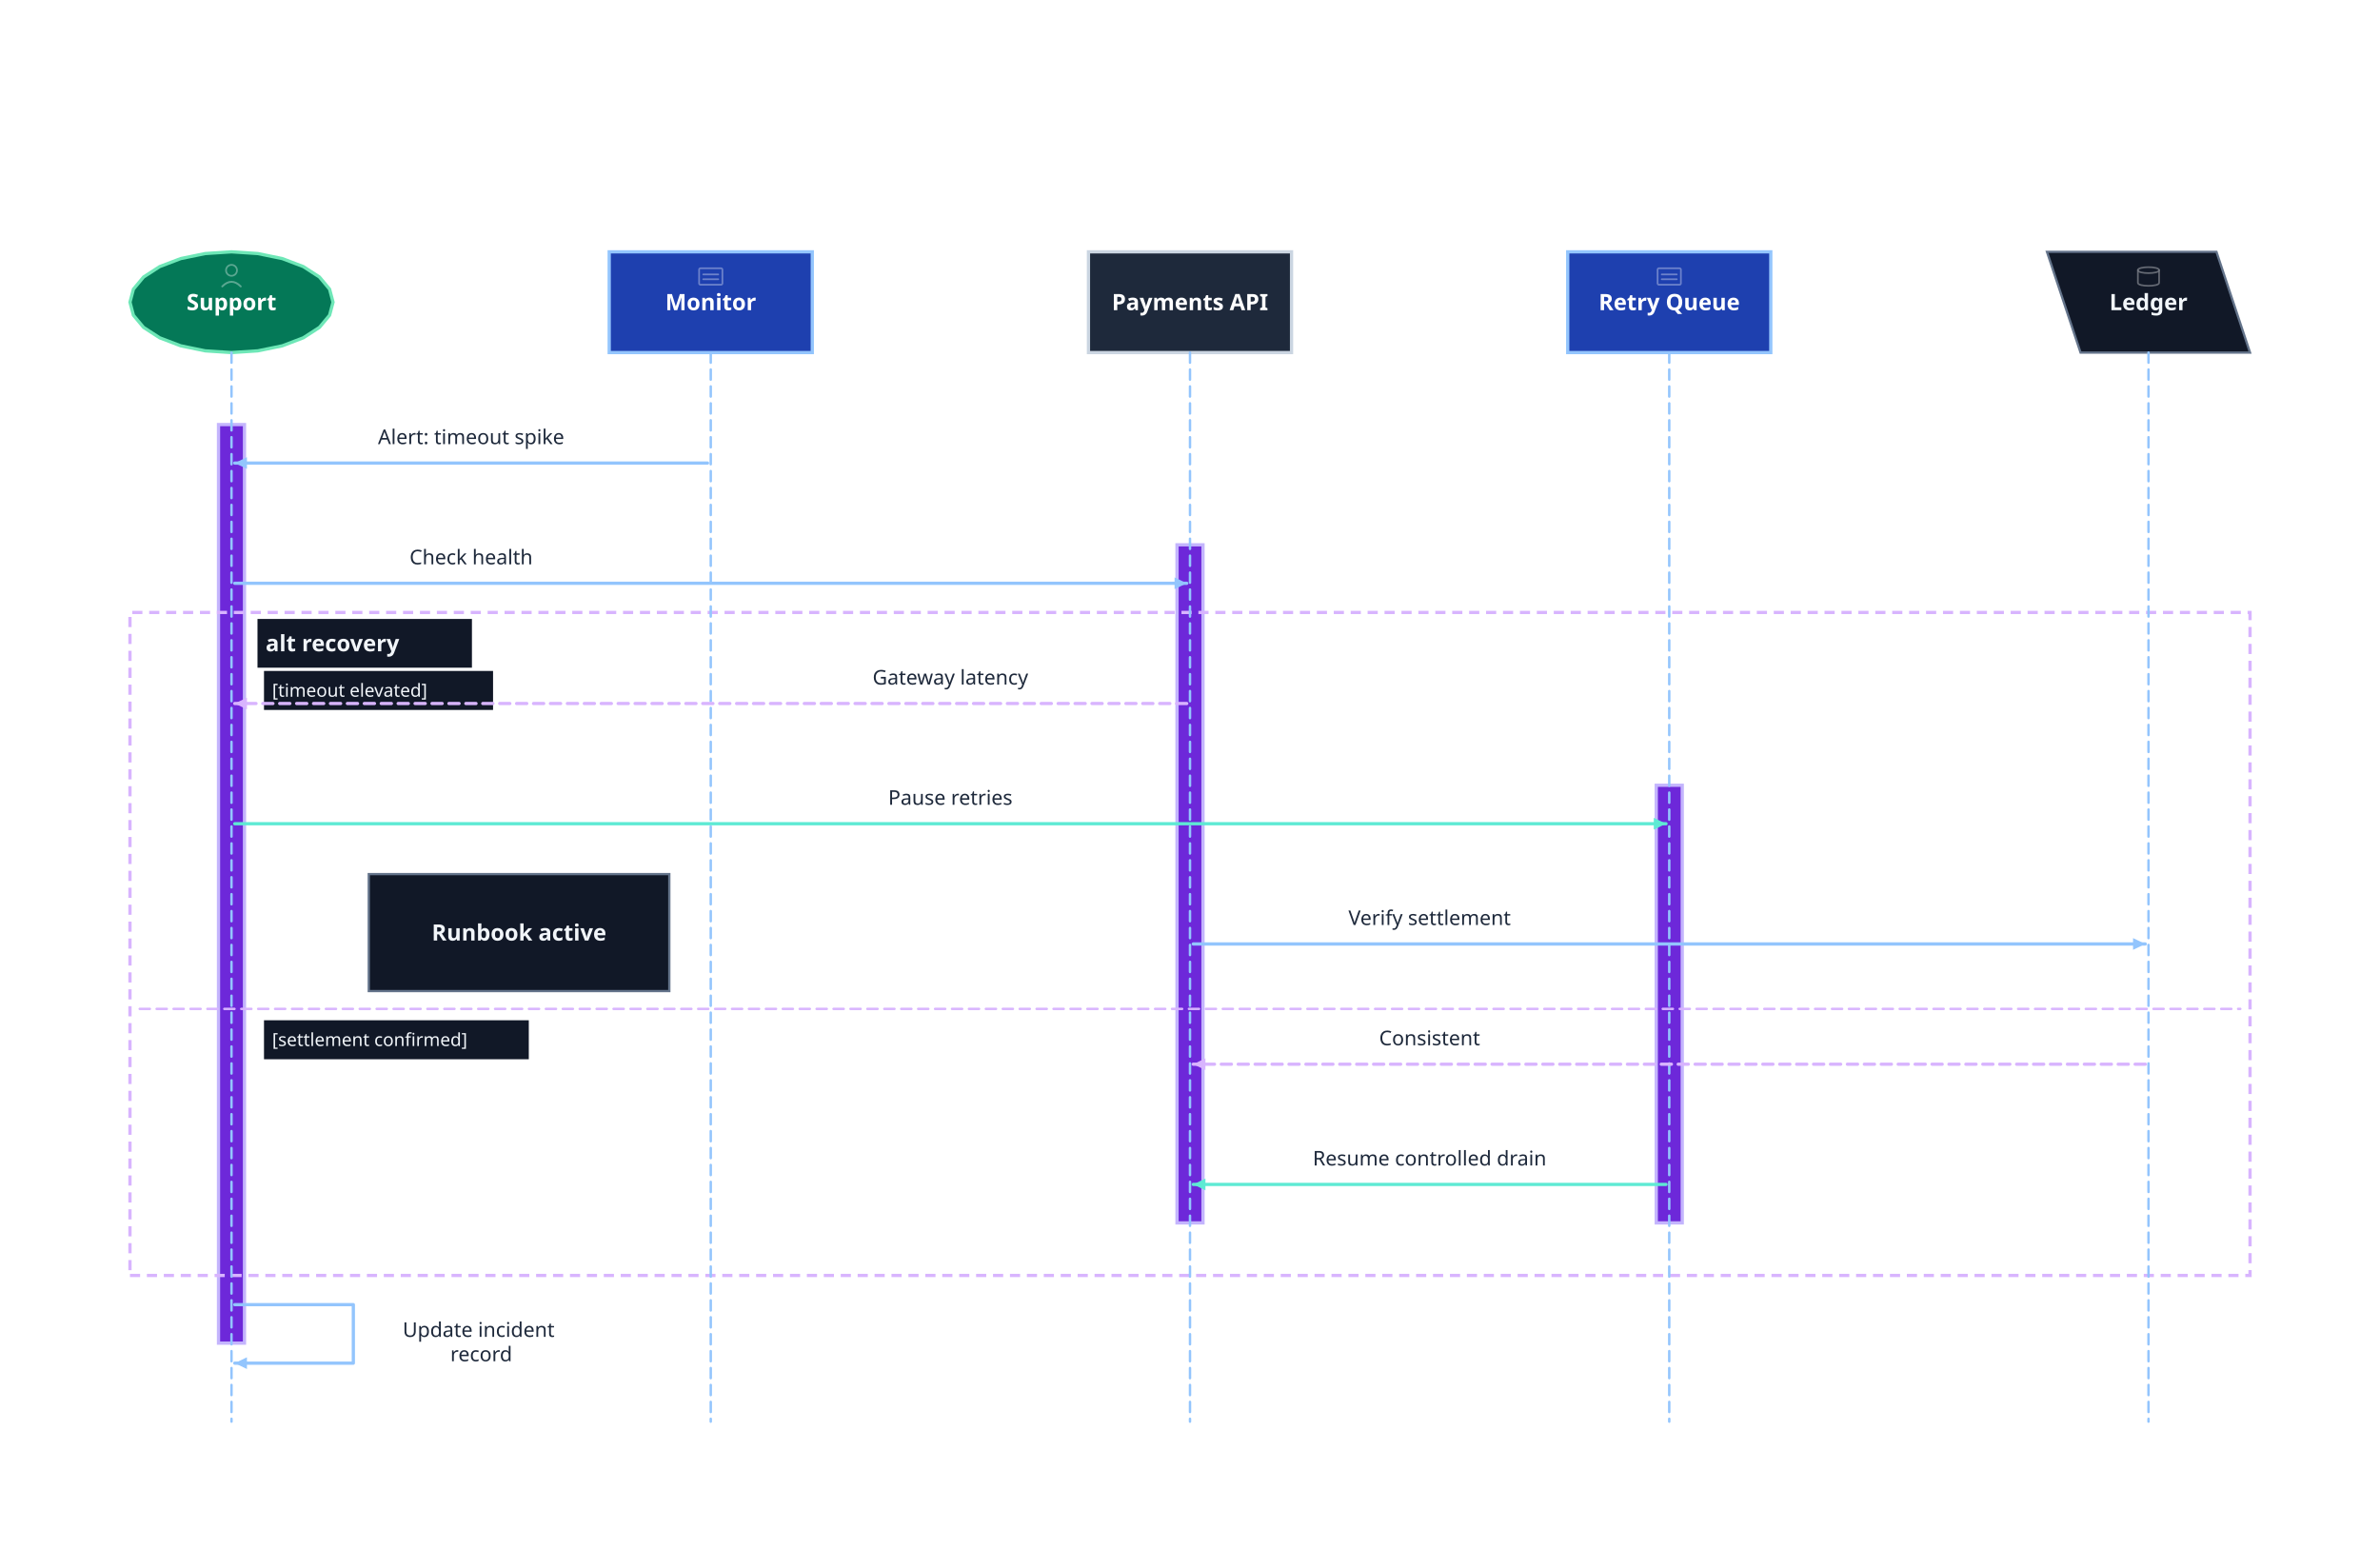
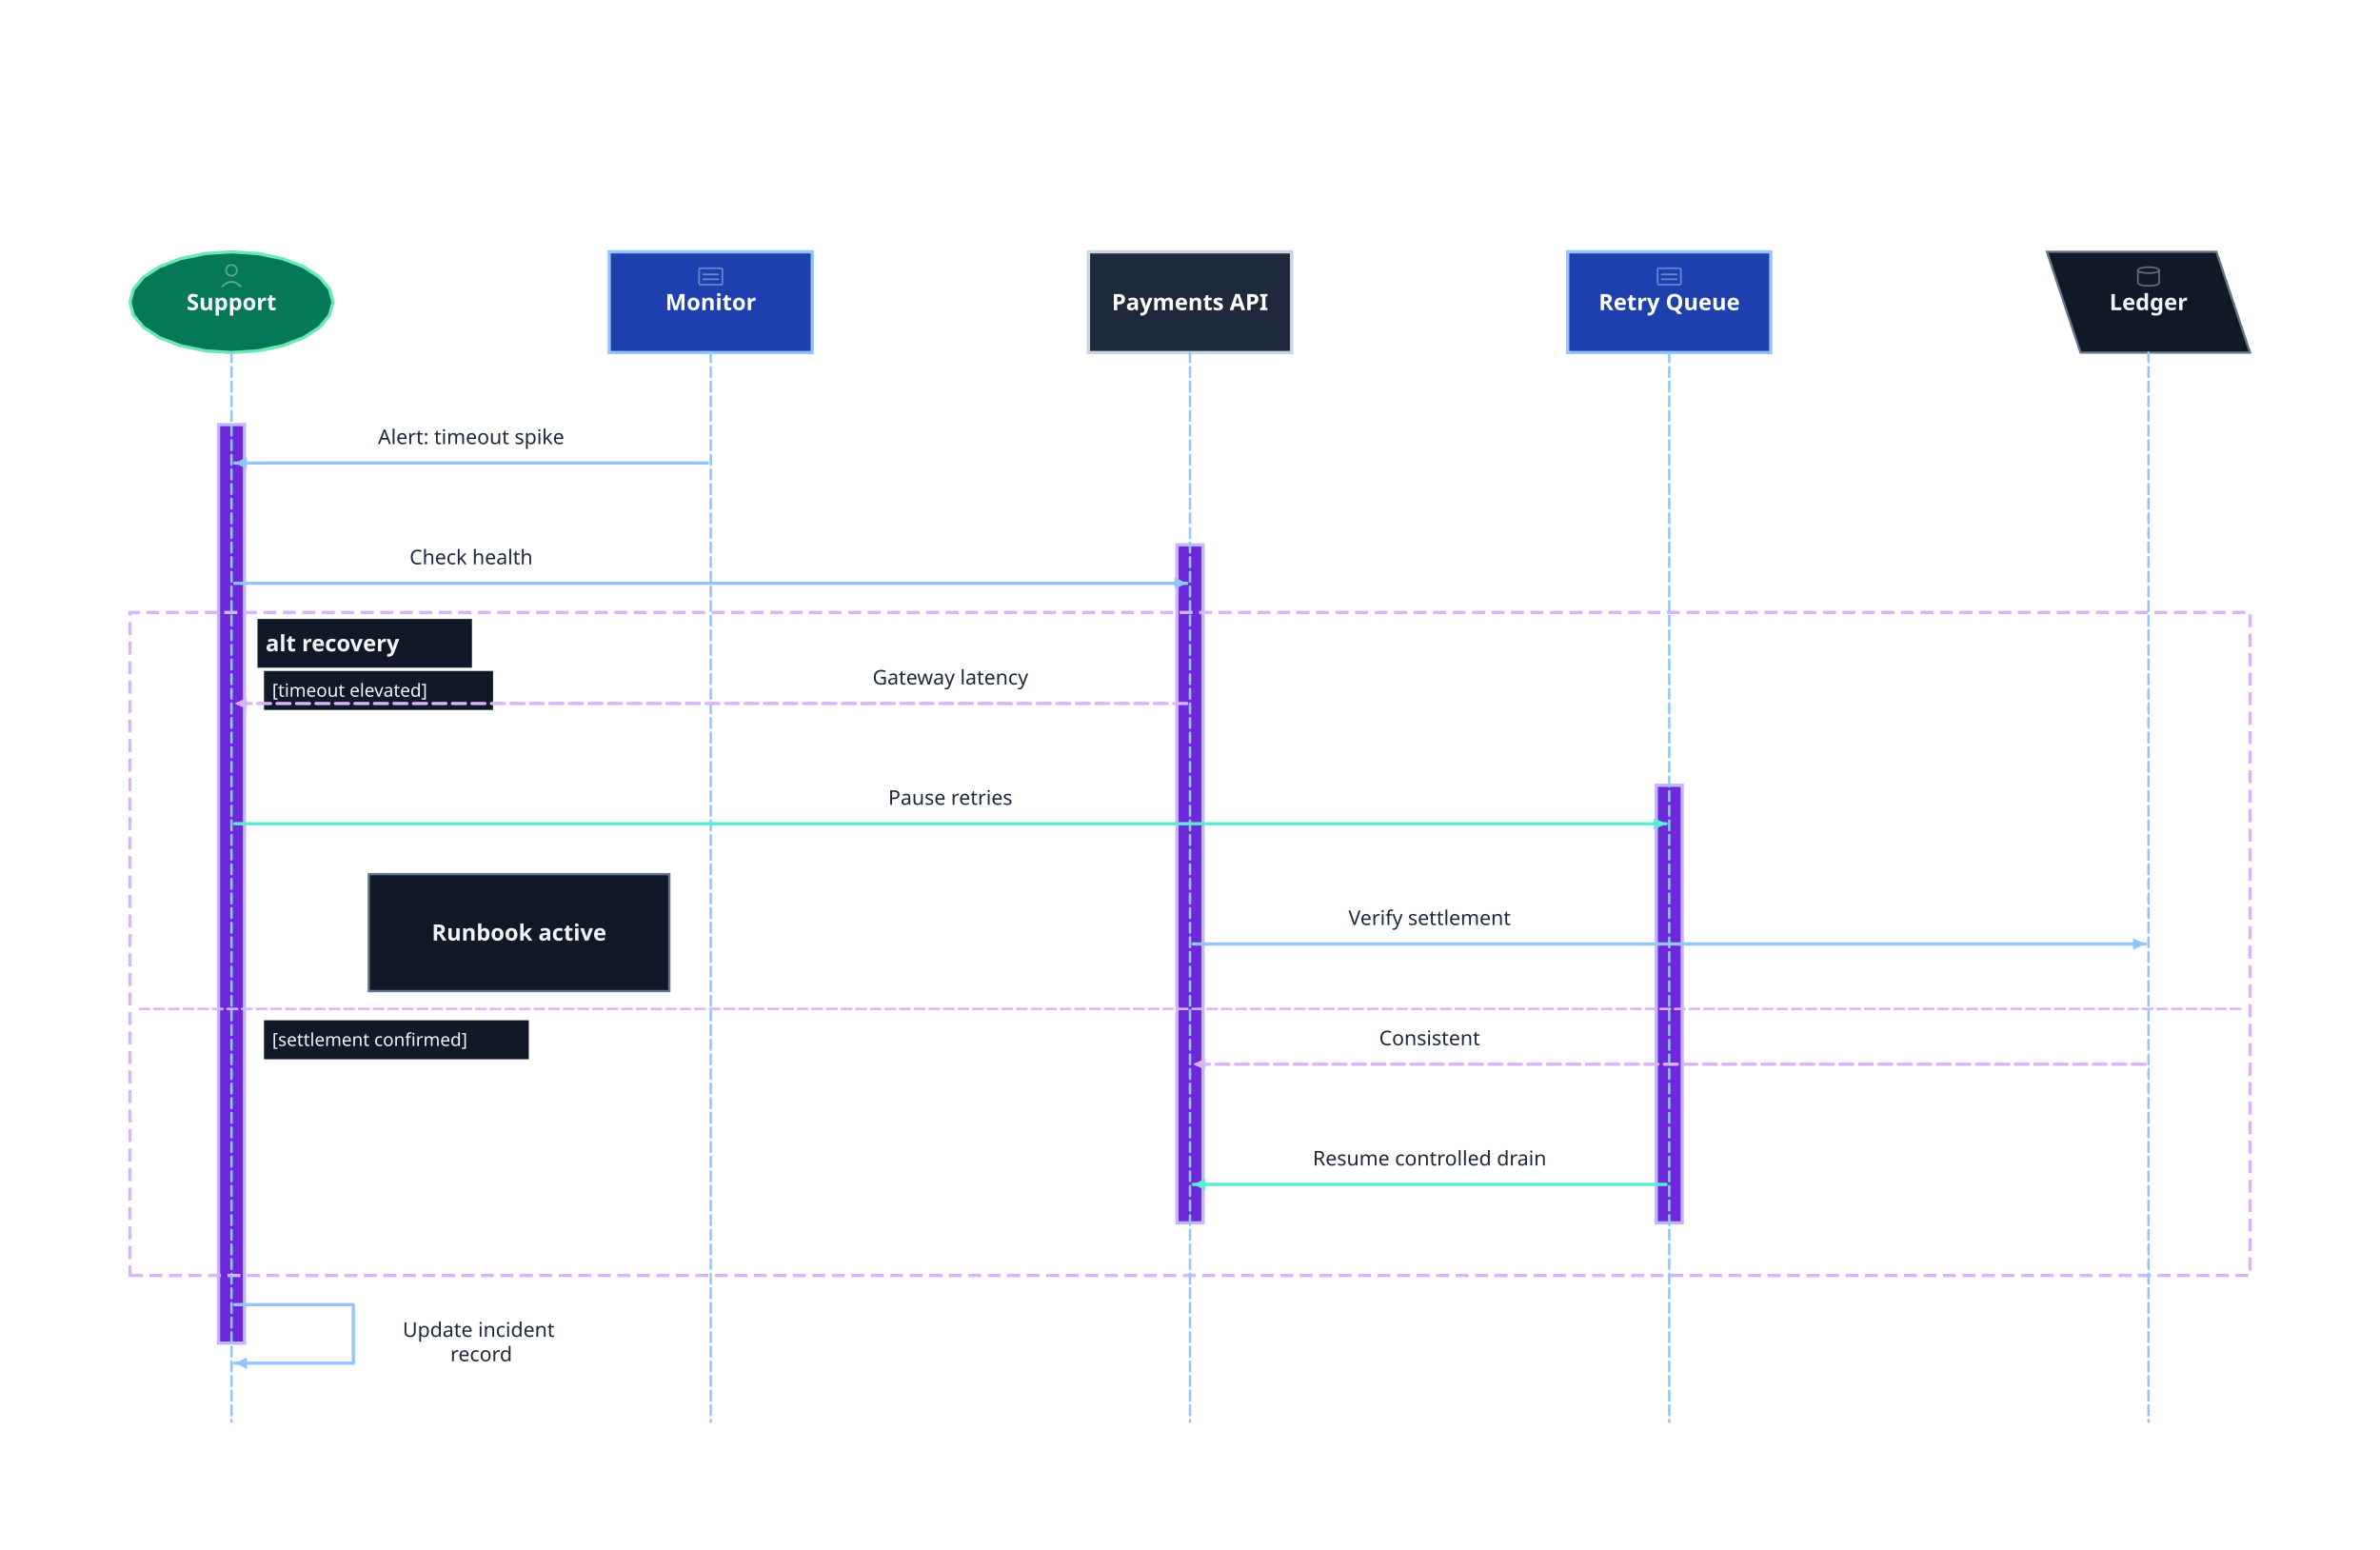
<svg xmlns="http://www.w3.org/2000/svg" width="1406.4" height="915.84" viewBox="0 0 1406.4 915.84" role="img" aria-label="Premium Incident Sequence">
  <rect x="0" y="0" width="1406.4" height="915.84" fill="#FFFFFF" />
  <g data-officeimo-visio-page="Premium Incident Sequence">
    <g data-visio-shape-id="title" data-visio-nameu="Text Box">
      <path d="M 76.8 115.2 L 1329.6 115.2 L 1329.6 72 L 76.8 72 Z" data-officeimo-preserved-geometry="true" fill="none" stroke="none" />
      <text x="703.2" y="93.6" font-family="Aptos" font-size="26.667" text-anchor="middle" dominant-baseline="middle" fill="#FFFFFF" font-weight="700">
        <tspan x="703.2" dy="0">Payment Timeout - Detection and Recovery</tspan>
      </text>
    </g>
    <g data-visio-shape-id="support" data-visio-nameu="Circle">
      <path d="M 196.8 178.56 L 194.756 170.858 L 188.762 163.68 L 179.226 157.517 L 166.8 152.787 L 152.329 149.814 L 136.8 148.8 L 121.271 149.814 L 106.8 152.787 L 94.374 157.517 L 84.838 163.68 L 78.844 170.858 L 76.8 178.56 L 78.844 186.262 L 84.838 193.44 L 94.374 199.603 L 106.8 204.333 L 121.271 207.306 L 136.8 208.32 L 152.329 207.306 L 166.8 204.333 L 179.226 199.603 L 188.762 193.44 L 194.756 186.262 Z" data-officeimo-preserved-geometry="true" fill="#047857" stroke="#6EE7B7" stroke-width="1.92" />
      <g data-officeimo-stencil-artwork="true" data-officeimo-stencil-key="person" opacity="0.42">
        <circle cx="136.8" cy="159.728" r="3.238" fill="none" stroke="#FFFFFF" stroke-opacity="0.824" stroke-width="1.012" stroke-linecap="round" stroke-linejoin="round" />
-         <path d="M 131.336 169.239 Q 136.8 163.775 142.264 169.239" fill="none" stroke="#FFFFFF" stroke-opacity="0.824" stroke-width="1.113" stroke-linecap="round" stroke-linejoin="round" />
+         <path d="M131.336 169.239Q136.8 163.775 142.264 169.239" fill="none" stroke="#FFFFFF" stroke-opacity="0.824" stroke-width="1.113" stroke-linecap="round" stroke-linejoin="round" />
      </g>
      <text x="136.8" y="178.56" font-family="Aptos" font-size="13.333" text-anchor="middle" dominant-baseline="middle" fill="#FFFFFF" font-weight="700">
        <tspan x="136.8" dy="0">Support</tspan>
      </text>
    </g>
    <g data-visio-shape-id="support-lifeline-end" data-visio-nameu="Circle">
      <path d="M 138.72 841.92 L 138.655 841.423 L 138.463 840.96 L 138.158 840.562 L 137.76 840.257 L 137.297 840.065 L 136.8 840 L 136.303 840.065 L 135.84 840.257 L 135.442 840.562 L 135.137 840.96 L 134.945 841.423 L 134.88 841.92 L 134.945 842.417 L 135.137 842.88 L 135.442 843.278 L 135.84 843.583 L 136.303 843.775 L 136.8 843.84 L 137.297 843.775 L 137.76 843.583 L 138.158 843.278 L 138.463 842.88 L 138.655 842.417 Z" data-officeimo-preserved-geometry="true" fill="none" stroke="none" />
    </g>
    <g data-visio-shape-id="monitor" data-visio-nameu="Rectangle">
      <path d="M 360 208.32 L 480 208.32 L 480 148.8 L 360 148.8 Z" data-officeimo-preserved-geometry="true" fill="#1E40AF" stroke="#93C5FD" stroke-width="1.92" />
      <g data-officeimo-stencil-artwork="true" data-officeimo-stencil-key="compute" opacity="0.42">
        <rect x="413.119" y="158.514" width="13.761" height="9.714" rx="0.777" fill="none" stroke="#FFFFFF" stroke-opacity="0.824" stroke-width="1" stroke-linecap="round" stroke-linejoin="round" />
        <line x1="415.548" y1="162.156" x2="424.452" y2="162.156" stroke="#FFFFFF" stroke-opacity="0.824" stroke-width="1" stroke-linecap="round" />
        <line x1="415.548" y1="164.989" x2="424.452" y2="164.989" stroke="#FFFFFF" stroke-opacity="0.824" stroke-width="1" stroke-linecap="round" />
      </g>
      <text x="420" y="178.56" font-family="Aptos" font-size="13.333" text-anchor="middle" dominant-baseline="middle" fill="#FFFFFF" font-weight="700">
        <tspan x="420" dy="0">Monitor</tspan>
      </text>
    </g>
    <g data-visio-shape-id="monitor-lifeline-end" data-visio-nameu="Circle">
      <path d="M 421.92 841.92 L 421.855 841.423 L 421.663 840.96 L 421.358 840.562 L 420.96 840.257 L 420.497 840.065 L 420 840 L 419.503 840.065 L 419.04 840.257 L 418.642 840.562 L 418.337 840.96 L 418.145 841.423 L 418.08 841.92 L 418.145 842.417 L 418.337 842.88 L 418.642 843.278 L 419.04 843.583 L 419.503 843.775 L 420 843.84 L 420.497 843.775 L 420.96 843.583 L 421.358 843.278 L 421.663 842.88 L 421.855 842.417 Z" data-officeimo-preserved-geometry="true" fill="none" stroke="none" />
    </g>
    <g data-visio-shape-id="api" data-visio-nameu="Rectangle">
      <path d="M 643.2 208.32 L 763.2 208.32 L 763.2 148.8 L 643.2 148.8 Z" data-officeimo-preserved-geometry="true" fill="#1E293B" stroke="#CBD5E1" stroke-width="1.92" />
      <text x="703.2" y="178.56" font-family="Aptos" font-size="13.333" text-anchor="middle" dominant-baseline="middle" fill="#FFFFFF" font-weight="700">
        <tspan x="703.2" dy="0">Payments API</tspan>
      </text>
    </g>
    <g data-visio-shape-id="api-lifeline-end" data-visio-nameu="Circle">
      <path d="M 705.12 841.92 L 705.055 841.423 L 704.863 840.96 L 704.558 840.562 L 704.16 840.257 L 703.697 840.065 L 703.2 840 L 702.703 840.065 L 702.24 840.257 L 701.842 840.562 L 701.537 840.96 L 701.345 841.423 L 701.28 841.92 L 701.345 842.417 L 701.537 842.88 L 701.842 843.278 L 702.24 843.583 L 702.703 843.775 L 703.2 843.84 L 703.697 843.775 L 704.16 843.583 L 704.558 843.278 L 704.863 842.88 L 705.055 842.417 Z" data-officeimo-preserved-geometry="true" fill="none" stroke="none" />
    </g>
    <g data-visio-shape-id="queue" data-visio-nameu="Rectangle">
      <path d="M 926.4 208.32 L 1046.4 208.32 L 1046.4 148.8 L 926.4 148.8 Z" data-officeimo-preserved-geometry="true" fill="#1E40AF" stroke="#93C5FD" stroke-width="1.92" />
      <g data-officeimo-stencil-artwork="true" data-officeimo-stencil-key="compute" opacity="0.42">
        <rect x="979.519" y="158.514" width="13.761" height="9.714" rx="0.777" fill="none" stroke="#FFFFFF" stroke-opacity="0.824" stroke-width="1" stroke-linecap="round" stroke-linejoin="round" />
        <line x1="981.948" y1="162.156" x2="990.852" y2="162.156" stroke="#FFFFFF" stroke-opacity="0.824" stroke-width="1" stroke-linecap="round" />
        <line x1="981.948" y1="164.989" x2="990.852" y2="164.989" stroke="#FFFFFF" stroke-opacity="0.824" stroke-width="1" stroke-linecap="round" />
      </g>
      <text x="986.4" y="178.56" font-family="Aptos" font-size="13.333" text-anchor="middle" dominant-baseline="middle" fill="#FFFFFF" font-weight="700">
        <tspan x="986.4" dy="0">Retry Queue</tspan>
      </text>
    </g>
    <g data-visio-shape-id="queue-lifeline-end" data-visio-nameu="Circle">
      <path d="M 988.32 841.92 L 988.255 841.423 L 988.063 840.96 L 987.758 840.562 L 987.36 840.257 L 986.897 840.065 L 986.4 840 L 985.903 840.065 L 985.44 840.257 L 985.042 840.562 L 984.737 840.96 L 984.545 841.423 L 984.48 841.92 L 984.545 842.417 L 984.737 842.88 L 985.042 843.278 L 985.44 843.583 L 985.903 843.775 L 986.4 843.84 L 986.897 843.775 L 987.36 843.583 L 987.758 843.278 L 988.063 842.88 L 988.255 842.417 Z" data-officeimo-preserved-geometry="true" fill="none" stroke="none" />
    </g>
    <g data-visio-shape-id="ledger" data-visio-nameu="Data">
      <path d="M 1229.44 208.32 L 1329.6 208.32 L 1309.76 148.8 L 1209.6 148.8 Z" data-officeimo-preserved-geometry="true" fill="#111827" stroke="#64748B" stroke-width="1.344" />
      <g data-officeimo-stencil-artwork="true" data-officeimo-stencil-key="data" opacity="0.42">
-         <path d="M 1263.327 159.615 C 1263.327 157.267 1275.873 157.267 1275.873 159.615 L 1275.873 167.126 C 1275.873 169.474 1263.327 169.474 1263.327 167.126 Z" fill="none" stroke="#FFFFFF" stroke-opacity="0.824" stroke-width="1" stroke-linecap="round" stroke-linejoin="round" />
-         <path d="M 1263.327 159.615 C 1263.327 161.962 1275.873 161.962 1275.873 159.615" fill="none" stroke="#FFFFFF" stroke-opacity="0.824" stroke-width="1" stroke-linecap="round" stroke-linejoin="round" />
+         <path d="M1263.327 159.615C1263.327 157.267 1275.873 157.267 1275.873 159.615L1275.873 167.126C1275.873 169.474 1263.327 169.474 1263.327 167.126Z" fill="none" stroke="#FFFFFF" stroke-opacity="0.824" stroke-width="1" stroke-linecap="round" stroke-linejoin="round" />
+         <path d="M1263.327 159.615C1263.327 161.962 1275.873 161.962 1275.873 159.615" fill="none" stroke="#FFFFFF" stroke-opacity="0.824" stroke-width="1" stroke-linecap="round" stroke-linejoin="round" />
      </g>
      <text x="1269.6" y="178.56" font-family="Aptos" font-size="13.333" text-anchor="middle" dominant-baseline="middle" fill="#F1F5F9" font-weight="700">
        <tspan x="1269.6" dy="0">Ledger</tspan>
      </text>
    </g>
    <g data-visio-shape-id="ledger-lifeline-end" data-visio-nameu="Circle">
      <path d="M 1271.52 841.92 L 1271.455 841.423 L 1271.263 840.96 L 1270.958 840.562 L 1270.56 840.257 L 1270.097 840.065 L 1269.6 840 L 1269.103 840.065 L 1268.64 840.257 L 1268.242 840.562 L 1267.937 840.96 L 1267.745 841.423 L 1267.68 841.92 L 1267.745 842.417 L 1267.937 842.88 L 1268.242 843.278 L 1268.64 843.583 L 1269.103 843.775 L 1269.6 843.84 L 1270.097 843.775 L 1270.56 843.583 L 1270.958 843.278 L 1271.263 842.88 L 1271.455 842.417 Z" data-officeimo-preserved-geometry="true" fill="none" stroke="none" />
    </g>
    <g data-visio-shape-id="support-active" data-visio-nameu="Rectangle">
      <path d="M 129.12 793.613 L 144.48 793.613 L 144.48 250.867 L 129.12 250.867 Z" data-officeimo-preserved-geometry="true" fill="#6D28D9" stroke="#C4B5FD" stroke-width="1.92" />
    </g>
    <g data-visio-shape-id="api-active" data-visio-nameu="Rectangle">
      <path d="M 695.52 722.573 L 710.88 722.573 L 710.88 321.907 L 695.52 321.907 Z" data-officeimo-preserved-geometry="true" fill="#6D28D9" stroke="#C4B5FD" stroke-width="1.92" />
    </g>
    <g data-visio-shape-id="queue-active" data-visio-nameu="Rectangle">
      <path d="M 978.72 722.573 L 994.08 722.573 L 994.08 463.987 L 978.72 463.987 Z" data-officeimo-preserved-geometry="true" fill="#6D28D9" stroke="#C4B5FD" stroke-width="1.92" />
    </g>
    <g data-visio-shape-id="alert-from" data-visio-nameu="Circle">
      <path d="M 421.92 273.6 L 421.855 273.103 L 421.663 272.64 L 421.358 272.242 L 420.96 271.937 L 420.497 271.745 L 420 271.68 L 419.503 271.745 L 419.04 271.937 L 418.642 272.242 L 418.337 272.64 L 418.145 273.103 L 418.08 273.6 L 418.145 274.097 L 418.337 274.56 L 418.642 274.958 L 419.04 275.263 L 419.503 275.455 L 420 275.52 L 420.497 275.455 L 420.96 275.263 L 421.358 274.958 L 421.663 274.56 L 421.855 274.097 Z" data-officeimo-preserved-geometry="true" fill="none" stroke="none" />
    </g>
    <g data-visio-shape-id="alert-to" data-visio-nameu="Circle">
      <path d="M 138.72 273.6 L 138.655 273.103 L 138.463 272.64 L 138.158 272.242 L 137.76 271.937 L 137.297 271.745 L 136.8 271.68 L 136.303 271.745 L 135.84 271.937 L 135.442 272.242 L 135.137 272.64 L 134.945 273.103 L 134.88 273.6 L 134.945 274.097 L 135.137 274.56 L 135.442 274.958 L 135.84 275.263 L 136.303 275.455 L 136.8 275.52 L 137.297 275.455 L 137.76 275.263 L 138.158 274.958 L 138.463 274.56 L 138.655 274.097 Z" data-officeimo-preserved-geometry="true" fill="none" stroke="none" />
    </g>
    <g data-visio-shape-id="check-from" data-visio-nameu="Circle">
      <path d="M 138.72 344.64 L 138.655 344.143 L 138.463 343.68 L 138.158 343.282 L 137.76 342.977 L 137.297 342.785 L 136.8 342.72 L 136.303 342.785 L 135.84 342.977 L 135.442 343.282 L 135.137 343.68 L 134.945 344.143 L 134.88 344.64 L 134.945 345.137 L 135.137 345.6 L 135.442 345.998 L 135.84 346.303 L 136.303 346.495 L 136.8 346.56 L 137.297 346.495 L 137.76 346.303 L 138.158 345.998 L 138.463 345.6 L 138.655 345.137 Z" data-officeimo-preserved-geometry="true" fill="none" stroke="none" />
    </g>
    <g data-visio-shape-id="check-to" data-visio-nameu="Circle">
      <path d="M 705.12 344.64 L 705.055 344.143 L 704.863 343.68 L 704.558 343.282 L 704.16 342.977 L 703.697 342.785 L 703.2 342.72 L 702.703 342.785 L 702.24 342.977 L 701.842 343.282 L 701.537 343.68 L 701.345 344.143 L 701.28 344.64 L 701.345 345.137 L 701.537 345.6 L 701.842 345.998 L 702.24 346.303 L 702.703 346.495 L 703.2 346.56 L 703.697 346.495 L 704.16 346.303 L 704.558 345.998 L 704.863 345.6 L 705.055 345.137 Z" data-officeimo-preserved-geometry="true" fill="none" stroke="none" />
    </g>
    <g data-visio-shape-id="message-3-from" data-visio-nameu="Circle">
      <path d="M 705.12 415.68 L 705.055 415.183 L 704.863 414.72 L 704.558 414.322 L 704.16 414.017 L 703.697 413.825 L 703.2 413.76 L 702.703 413.825 L 702.24 414.017 L 701.842 414.322 L 701.537 414.72 L 701.345 415.183 L 701.28 415.68 L 701.345 416.177 L 701.537 416.64 L 701.842 417.038 L 702.24 417.343 L 702.703 417.535 L 703.2 417.6 L 703.697 417.535 L 704.16 417.343 L 704.558 417.038 L 704.863 416.64 L 705.055 416.177 Z" data-officeimo-preserved-geometry="true" fill="none" stroke="none" />
    </g>
    <g data-visio-shape-id="message-3-to" data-visio-nameu="Circle">
      <path d="M 138.72 415.68 L 138.655 415.183 L 138.463 414.72 L 138.158 414.322 L 137.76 414.017 L 137.297 413.825 L 136.8 413.76 L 136.303 413.825 L 135.84 414.017 L 135.442 414.322 L 135.137 414.72 L 134.945 415.183 L 134.88 415.68 L 134.945 416.177 L 135.137 416.64 L 135.442 417.038 L 135.84 417.343 L 136.303 417.535 L 136.8 417.6 L 137.297 417.535 L 137.76 417.343 L 138.158 417.038 L 138.463 416.64 L 138.655 416.177 Z" data-officeimo-preserved-geometry="true" fill="none" stroke="none" />
    </g>
    <g data-visio-shape-id="pause-from" data-visio-nameu="Circle">
      <path d="M 138.72 486.72 L 138.655 486.223 L 138.463 485.76 L 138.158 485.362 L 137.76 485.057 L 137.297 484.865 L 136.8 484.8 L 136.303 484.865 L 135.84 485.057 L 135.442 485.362 L 135.137 485.76 L 134.945 486.223 L 134.88 486.72 L 134.945 487.217 L 135.137 487.68 L 135.442 488.078 L 135.84 488.383 L 136.303 488.575 L 136.8 488.64 L 137.297 488.575 L 137.76 488.383 L 138.158 488.078 L 138.463 487.68 L 138.655 487.217 Z" data-officeimo-preserved-geometry="true" fill="none" stroke="none" />
    </g>
    <g data-visio-shape-id="pause-to" data-visio-nameu="Circle">
      <path d="M 988.32 486.72 L 988.255 486.223 L 988.063 485.76 L 987.758 485.362 L 987.36 485.057 L 986.897 484.865 L 986.4 484.8 L 985.903 484.865 L 985.44 485.057 L 985.042 485.362 L 984.737 485.76 L 984.545 486.223 L 984.48 486.72 L 984.545 487.217 L 984.737 487.68 L 985.042 488.078 L 985.44 488.383 L 985.903 488.575 L 986.4 488.64 L 986.897 488.575 L 987.36 488.383 L 987.758 488.078 L 988.063 487.68 L 988.255 487.217 Z" data-officeimo-preserved-geometry="true" fill="none" stroke="none" />
    </g>
    <g data-visio-shape-id="verify-from" data-visio-nameu="Circle">
      <path d="M 705.12 557.76 L 705.055 557.263 L 704.863 556.8 L 704.558 556.402 L 704.16 556.097 L 703.697 555.905 L 703.2 555.84 L 702.703 555.905 L 702.24 556.097 L 701.842 556.402 L 701.537 556.8 L 701.345 557.263 L 701.28 557.76 L 701.345 558.257 L 701.537 558.72 L 701.842 559.118 L 702.24 559.423 L 702.703 559.615 L 703.2 559.68 L 703.697 559.615 L 704.16 559.423 L 704.558 559.118 L 704.863 558.72 L 705.055 558.257 Z" data-officeimo-preserved-geometry="true" fill="none" stroke="none" />
    </g>
    <g data-visio-shape-id="verify-to" data-visio-nameu="Circle">
      <path d="M 1271.52 557.76 L 1271.455 557.263 L 1271.263 556.8 L 1270.958 556.402 L 1270.56 556.097 L 1270.097 555.905 L 1269.6 555.84 L 1269.103 555.905 L 1268.64 556.097 L 1268.242 556.402 L 1267.937 556.8 L 1267.745 557.263 L 1267.68 557.76 L 1267.745 558.257 L 1267.937 558.72 L 1268.242 559.118 L 1268.64 559.423 L 1269.103 559.615 L 1269.6 559.68 L 1270.097 559.615 L 1270.56 559.423 L 1270.958 559.118 L 1271.263 558.72 L 1271.455 558.257 Z" data-officeimo-preserved-geometry="true" fill="none" stroke="none" />
    </g>
    <g data-visio-shape-id="message-6-from" data-visio-nameu="Circle">
      <path d="M 1271.52 628.8 L 1271.455 628.303 L 1271.263 627.84 L 1270.958 627.442 L 1270.56 627.137 L 1270.097 626.945 L 1269.6 626.88 L 1269.103 626.945 L 1268.64 627.137 L 1268.242 627.442 L 1267.937 627.84 L 1267.745 628.303 L 1267.68 628.8 L 1267.745 629.297 L 1267.937 629.76 L 1268.242 630.158 L 1268.64 630.463 L 1269.103 630.655 L 1269.6 630.72 L 1270.097 630.655 L 1270.56 630.463 L 1270.958 630.158 L 1271.263 629.76 L 1271.455 629.297 Z" data-officeimo-preserved-geometry="true" fill="none" stroke="none" />
    </g>
    <g data-visio-shape-id="message-6-to" data-visio-nameu="Circle">
      <path d="M 705.12 628.8 L 705.055 628.303 L 704.863 627.84 L 704.558 627.442 L 704.16 627.137 L 703.697 626.945 L 703.2 626.88 L 702.703 626.945 L 702.24 627.137 L 701.842 627.442 L 701.537 627.84 L 701.345 628.303 L 701.28 628.8 L 701.345 629.297 L 701.537 629.76 L 701.842 630.158 L 702.24 630.463 L 702.703 630.655 L 703.2 630.72 L 703.697 630.655 L 704.16 630.463 L 704.558 630.158 L 704.863 629.76 L 705.055 629.297 Z" data-officeimo-preserved-geometry="true" fill="none" stroke="none" />
    </g>
    <g data-visio-shape-id="resume-from" data-visio-nameu="Circle">
      <path d="M 988.32 699.84 L 988.255 699.343 L 988.063 698.88 L 987.758 698.482 L 987.36 698.177 L 986.897 697.985 L 986.4 697.92 L 985.903 697.985 L 985.44 698.177 L 985.042 698.482 L 984.737 698.88 L 984.545 699.343 L 984.48 699.84 L 984.545 700.337 L 984.737 700.8 L 985.042 701.198 L 985.44 701.503 L 985.903 701.695 L 986.4 701.76 L 986.897 701.695 L 987.36 701.503 L 987.758 701.198 L 988.063 700.8 L 988.255 700.337 Z" data-officeimo-preserved-geometry="true" fill="none" stroke="none" />
    </g>
    <g data-visio-shape-id="resume-to" data-visio-nameu="Circle">
      <path d="M 705.12 699.84 L 705.055 699.343 L 704.863 698.88 L 704.558 698.482 L 704.16 698.177 L 703.697 697.985 L 703.2 697.92 L 702.703 697.985 L 702.24 698.177 L 701.842 698.482 L 701.537 698.88 L 701.345 699.343 L 701.28 699.84 L 701.345 700.337 L 701.537 700.8 L 701.842 701.198 L 702.24 701.503 L 702.703 701.695 L 703.2 701.76 L 703.697 701.695 L 704.16 701.503 L 704.558 701.198 L 704.863 700.8 L 705.055 700.337 Z" data-officeimo-preserved-geometry="true" fill="none" stroke="none" />
    </g>
    <g data-visio-shape-id="record-from" data-visio-nameu="Circle">
      <path d="M 138.72 770.88 L 138.655 770.383 L 138.463 769.92 L 138.158 769.522 L 137.76 769.217 L 137.297 769.025 L 136.8 768.96 L 136.303 769.025 L 135.84 769.217 L 135.442 769.522 L 135.137 769.92 L 134.945 770.383 L 134.88 770.88 L 134.945 771.377 L 135.137 771.84 L 135.442 772.238 L 135.84 772.543 L 136.303 772.735 L 136.8 772.8 L 137.297 772.735 L 137.76 772.543 L 138.158 772.238 L 138.463 771.84 L 138.655 771.377 Z" data-officeimo-preserved-geometry="true" fill="none" stroke="none" />
    </g>
    <g data-visio-shape-id="record-to" data-visio-nameu="Circle">
      <path d="M 138.72 805.44 L 138.655 804.943 L 138.463 804.48 L 138.158 804.082 L 137.76 803.777 L 137.297 803.585 L 136.8 803.52 L 136.303 803.585 L 135.84 803.777 L 135.442 804.082 L 135.137 804.48 L 134.945 804.943 L 134.88 805.44 L 134.945 805.937 L 135.137 806.4 L 135.442 806.798 L 135.84 807.103 L 136.303 807.295 L 136.8 807.36 L 137.297 807.295 L 137.76 807.103 L 138.158 806.798 L 138.463 806.4 L 138.655 805.937 Z" data-officeimo-preserved-geometry="true" fill="none" stroke="none" />
    </g>
    <g data-visio-shape-id="recovery-fragment" data-visio-nameu="Rectangle">
-       <path d="M 76.8 753.638 L 1329.6 753.638 L 1329.6 361.882 L 76.8 361.882 Z" data-officeimo-preserved-geometry="true" fill="none" stroke="#D8B4FE" stroke-width="1.92" stroke-dasharray="6 4" />
+       <path d="M 76.8 753.638 L 1329.6 753.638 L 1329.6 361.882 L 76.8 361.882 Z" data-officeimo-preserved-geometry="true" fill="none" stroke="#D8B4FE" stroke-width="1.92" stroke-dasharray="7.68 3.84" />
    </g>
    <g data-visio-shape-id="recovery-fragment-label" data-visio-nameu="Text Box">
      <path d="M 152.16 394.522 L 278.88 394.522 L 278.88 365.722 L 152.16 365.722 Z" data-officeimo-preserved-geometry="true" fill="#111827" stroke="none" />
      <rect data-officeimo-text-background="true" x="153.96" y="371.322" width="85.733" height="17.6" fill="#111827" />
      <text x="156.96" y="380.122" font-family="Aptos" font-size="13.333" text-anchor="start" dominant-baseline="middle" fill="#F1F5F9" font-weight="700">
        <tspan x="156.96" dy="0">alt recovery</tspan>
      </text>
    </g>
    <g data-visio-shape-id="latency-guard-label" data-visio-nameu="Text Box">
      <path d="M 156 419.482 L 291.36 419.482 L 291.36 396.442 L 156 396.442 Z" data-officeimo-preserved-geometry="true" fill="#111827" stroke="none" />
      <rect data-officeimo-text-background="true" x="157.8" y="400.628" width="101.36" height="14.667" fill="#111827" />
      <text x="160.8" y="407.962" font-family="Aptos" font-size="10.667" text-anchor="start" dominant-baseline="middle" fill="#F1F5F9">
        <tspan x="160.8" dy="0">[timeout elevated]</tspan>
      </text>
    </g>
    <g data-visio-shape-id="settlement-partition-from" data-visio-nameu="Circle">
      <path d="M 82.56 596.122 L 82.495 595.625 L 82.303 595.162 L 81.998 594.764 L 81.6 594.459 L 81.137 594.267 L 80.64 594.202 L 80.143 594.267 L 79.68 594.459 L 79.282 594.764 L 78.977 595.162 L 78.785 595.625 L 78.72 596.122 L 78.785 596.619 L 78.977 597.082 L 79.282 597.479 L 79.68 597.784 L 80.143 597.976 L 80.64 598.042 L 81.137 597.976 L 81.6 597.784 L 81.998 597.479 L 82.303 597.082 L 82.495 596.619 Z" data-officeimo-preserved-geometry="true" fill="none" stroke="none" />
    </g>
    <g data-visio-shape-id="settlement-partition-to" data-visio-nameu="Circle">
      <path d="M 1327.68 596.122 L 1327.615 595.625 L 1327.423 595.162 L 1327.118 594.764 L 1326.72 594.459 L 1326.257 594.267 L 1325.76 594.202 L 1325.263 594.267 L 1324.8 594.459 L 1324.402 594.764 L 1324.097 595.162 L 1323.905 595.625 L 1323.84 596.122 L 1323.905 596.619 L 1324.097 597.082 L 1324.402 597.479 L 1324.8 597.784 L 1325.263 597.976 L 1325.76 598.042 L 1326.257 597.976 L 1326.72 597.784 L 1327.118 597.479 L 1327.423 597.082 L 1327.615 596.619 Z" data-officeimo-preserved-geometry="true" fill="none" stroke="none" />
    </g>
    <g data-visio-shape-id="settlement-partition-label" data-visio-nameu="Text Box">
      <path d="M 156 625.882 L 312.48 625.882 L 312.48 602.842 L 156 602.842 Z" data-officeimo-preserved-geometry="true" fill="#111827" stroke="none" />
      <rect data-officeimo-text-background="true" x="157.8" y="607.028" width="124.4" height="14.667" fill="#111827" />
      <text x="160.8" y="614.362" font-family="Aptos" font-size="10.667" text-anchor="start" dominant-baseline="middle" fill="#F1F5F9">
        <tspan x="160.8" dy="0">[settlement confirmed]</tspan>
      </text>
    </g>
    <g data-visio-shape-id="runbook-note" data-visio-nameu="Rectangle">
      <path d="M 217.92 585.6 L 395.52 585.6 L 395.52 516.48 L 217.92 516.48 Z" data-officeimo-preserved-geometry="true" fill="#111827" stroke="#64748B" stroke-width="1.344" />
      <text x="306.72" y="551.04" font-family="Aptos" font-size="13.333" text-anchor="middle" dominant-baseline="middle" fill="#F1F5F9" font-weight="700">
        <tspan x="306.72" dy="0">Runbook active</tspan>
      </text>
    </g>
    <g data-visio-connector-id="support-lifeline">
-       <path d="M 136.8 208.32 L 136.8 840" fill="none" stroke="#93C5FD" stroke-width="1.44" stroke-linecap="round" stroke-linejoin="round" stroke-dasharray="6 4" />
+       <path d="M 136.8 208.32 L 136.8 840" fill="none" stroke="#93C5FD" stroke-width="1.44" stroke-linecap="round" stroke-linejoin="round" stroke-dasharray="5.76 2.88" />
    </g>
    <g data-visio-connector-id="monitor-lifeline">
-       <path d="M 420 208.32 L 420 840" fill="none" stroke="#93C5FD" stroke-width="1.44" stroke-linecap="round" stroke-linejoin="round" stroke-dasharray="6 4" />
+       <path d="M 420 208.32 L 420 840" fill="none" stroke="#93C5FD" stroke-width="1.44" stroke-linecap="round" stroke-linejoin="round" stroke-dasharray="5.76 2.88" />
    </g>
    <g data-visio-connector-id="api-lifeline">
-       <path d="M 703.2 208.32 L 703.2 840" fill="none" stroke="#93C5FD" stroke-width="1.44" stroke-linecap="round" stroke-linejoin="round" stroke-dasharray="6 4" />
+       <path d="M 703.2 208.32 L 703.2 840" fill="none" stroke="#93C5FD" stroke-width="1.44" stroke-linecap="round" stroke-linejoin="round" stroke-dasharray="5.76 2.88" />
    </g>
    <g data-visio-connector-id="queue-lifeline">
-       <path d="M 986.4 208.32 L 986.4 840" fill="none" stroke="#93C5FD" stroke-width="1.44" stroke-linecap="round" stroke-linejoin="round" stroke-dasharray="6 4" />
+       <path d="M 986.4 208.32 L 986.4 840" fill="none" stroke="#93C5FD" stroke-width="1.44" stroke-linecap="round" stroke-linejoin="round" stroke-dasharray="5.76 2.88" />
    </g>
    <g data-visio-connector-id="ledger-lifeline">
-       <path d="M 1269.6 208.32 L 1269.6 840" fill="none" stroke="#93C5FD" stroke-width="1.44" stroke-linecap="round" stroke-linejoin="round" stroke-dasharray="6 4" />
+       <path d="M 1269.6 208.32 L 1269.6 840" fill="none" stroke="#93C5FD" stroke-width="1.44" stroke-linecap="round" stroke-linejoin="round" stroke-dasharray="5.76 2.88" />
    </g>
    <g data-visio-connector-id="alert">
      <path d="M 418.08 273.6 L 138.72 273.6" fill="none" stroke="#93C5FD" stroke-width="1.92" stroke-linecap="round" stroke-linejoin="round" />
      <path data-officeimo-connector-arrow="end" d="M 138.72 273.6 L 145.928 270.129 L 145.928 277.071 Z" fill="#93C5FD" stroke="none" />
      <rect data-officeimo-text-background="true" data-officeimo-connector-label-background="true" x="219.96" y="250.24" width="116.88" height="16" fill="#FFFFFF" fill-opacity="0.902" />
      <text x="278.4" y="258.24" font-family="Aptos" font-size="12" text-anchor="middle" dominant-baseline="middle" fill="#1E293B">
        <tspan x="278.4" dy="0">Alert: timeout spike</tspan>
      </text>
    </g>
    <g data-visio-connector-id="check">
      <path d="M 138.72 344.64 L 701.28 344.64" fill="none" stroke="#93C5FD" stroke-width="1.92" stroke-linecap="round" stroke-linejoin="round" />
      <path data-officeimo-connector-arrow="end" d="M 701.28 344.64 L 694.072 348.111 L 694.072 341.169 Z" fill="#93C5FD" stroke="none" />
      <rect data-officeimo-text-background="true" data-officeimo-connector-label-background="true" x="239.52" y="321.28" width="77.76" height="16" fill="#FFFFFF" fill-opacity="0.902" />
      <text x="278.4" y="329.28" font-family="Aptos" font-size="12" text-anchor="middle" dominant-baseline="middle" fill="#1E293B">
        <tspan x="278.4" dy="0">Check health</tspan>
      </text>
    </g>
    <g data-visio-connector-id="message-3">
-       <path d="M 701.28 415.68 L 138.72 415.68" fill="none" stroke="#D8B4FE" stroke-width="1.92" stroke-linecap="round" stroke-linejoin="round" stroke-dasharray="6 4" />
+       <path d="M 701.28 415.68 L 138.72 415.68" fill="none" stroke="#D8B4FE" stroke-width="1.92" stroke-linecap="round" stroke-linejoin="round" stroke-dasharray="7.68 3.84" />
      <path data-officeimo-connector-arrow="end" d="M 138.72 415.68 L 145.928 412.209 L 145.928 419.151 Z" fill="#D8B4FE" stroke="none" />
      <rect data-officeimo-text-background="true" data-officeimo-connector-label-background="true" x="513" y="392.32" width="97.2" height="16" fill="#FFFFFF" fill-opacity="0.902" />
      <text x="561.6" y="400.32" font-family="Aptos" font-size="12" text-anchor="middle" dominant-baseline="middle" fill="#1E293B">
        <tspan x="561.6" dy="0">Gateway latency</tspan>
      </text>
    </g>
    <g data-visio-connector-id="pause">
      <path d="M 138.72 486.72 L 984.48 486.72" fill="none" stroke="#5EEAD4" stroke-width="1.92" stroke-linecap="round" stroke-linejoin="round" />
      <path data-officeimo-connector-arrow="end" d="M 984.48 486.72 L 977.272 490.191 L 977.272 483.249 Z" fill="#5EEAD4" stroke="none" />
      <rect data-officeimo-text-background="true" data-officeimo-connector-label-background="true" x="519.48" y="463.36" width="84.24" height="16" fill="#FFFFFF" fill-opacity="0.902" />
      <text x="561.6" y="471.36" font-family="Aptos" font-size="12" text-anchor="middle" dominant-baseline="middle" fill="#1E293B">
        <tspan x="561.6" dy="0">Pause retries</tspan>
      </text>
    </g>
    <g data-visio-connector-id="verify">
      <path d="M 705.12 557.76 L 1267.68 557.76" fill="none" stroke="#93C5FD" stroke-width="1.92" stroke-linecap="round" stroke-linejoin="round" />
      <path data-officeimo-connector-arrow="end" d="M 1267.68 557.76 L 1260.472 561.231 L 1260.472 554.289 Z" fill="#93C5FD" stroke="none" />
      <rect data-officeimo-text-background="true" data-officeimo-connector-label-background="true" x="791.4" y="534.4" width="106.8" height="16" fill="#FFFFFF" fill-opacity="0.902" />
      <text x="844.8" y="542.4" font-family="Aptos" font-size="12" text-anchor="middle" dominant-baseline="middle" fill="#1E293B">
        <tspan x="844.8" dy="0">Verify settlement</tspan>
      </text>
    </g>
    <g data-visio-connector-id="message-6">
-       <path d="M 1267.68 628.8 L 705.12 628.8" fill="none" stroke="#D8B4FE" stroke-width="1.92" stroke-linecap="round" stroke-linejoin="round" stroke-dasharray="6 4" />
+       <path d="M 1267.68 628.8 L 705.12 628.8" fill="none" stroke="#D8B4FE" stroke-width="1.92" stroke-linecap="round" stroke-linejoin="round" stroke-dasharray="7.68 3.84" />
      <path data-officeimo-connector-arrow="end" d="M 705.12 628.8 L 712.328 625.329 L 712.328 632.271 Z" fill="#D8B4FE" stroke="none" />
      <rect data-officeimo-text-background="true" data-officeimo-connector-label-background="true" x="811.08" y="605.44" width="67.44" height="16" fill="#FFFFFF" fill-opacity="0.902" />
      <text x="844.8" y="613.44" font-family="Aptos" font-size="12" text-anchor="middle" dominant-baseline="middle" fill="#1E293B">
        <tspan x="844.8" dy="0">Consistent</tspan>
      </text>
    </g>
    <g data-visio-connector-id="resume">
      <path d="M 984.48 699.84 L 705.12 699.84" fill="none" stroke="#5EEAD4" stroke-width="1.92" stroke-linecap="round" stroke-linejoin="round" />
      <path data-officeimo-connector-arrow="end" d="M 705.12 699.84 L 712.328 696.369 L 712.328 703.311 Z" fill="#5EEAD4" stroke="none" />
      <rect data-officeimo-text-background="true" data-officeimo-connector-label-background="true" x="774.96" y="676.48" width="139.68" height="16" fill="#FFFFFF" fill-opacity="0.902" />
      <text x="844.8" y="684.48" font-family="Aptos" font-size="12" text-anchor="middle" dominant-baseline="middle" fill="#1E293B">
        <tspan x="844.8" dy="0">Resume controlled drain</tspan>
      </text>
    </g>
    <g data-visio-connector-id="record">
      <path d="M 138.72 770.88 L 208.8 770.88 L 208.8 805.44 L 138.72 805.44" fill="none" stroke="#93C5FD" stroke-width="1.92" stroke-linecap="round" stroke-linejoin="round" />
      <path data-officeimo-connector-arrow="end" d="M 138.72 805.44 L 145.928 801.969 L 145.928 808.911 Z" fill="#93C5FD" stroke="none" />
      <rect data-officeimo-text-background="true" data-officeimo-connector-label-background="true" x="237.48" y="777.76" width="93.84" height="30.4" fill="#FFFFFF" fill-opacity="0.902" />
      <text x="284.4" y="785.76" font-family="Aptos" font-size="12" text-anchor="middle" dominant-baseline="middle" fill="#1E293B">
        <tspan x="284.4" dy="0">Update incident</tspan>
        <tspan x="284.4" dy="14.4">record</tspan>
      </text>
    </g>
    <g data-visio-connector-id="settlement-partition">
-       <path d="M 82.56 596.122 L 1323.84 596.122" fill="none" stroke="#D8B4FE" stroke-width="1.44" stroke-linecap="round" stroke-linejoin="round" stroke-dasharray="6 4" />
+       <path d="M 82.56 596.122 L 1323.84 596.122" fill="none" stroke="#D8B4FE" stroke-width="1.44" stroke-linecap="round" stroke-linejoin="round" stroke-dasharray="5.76 2.88" />
    </g>
  </g>
</svg>
